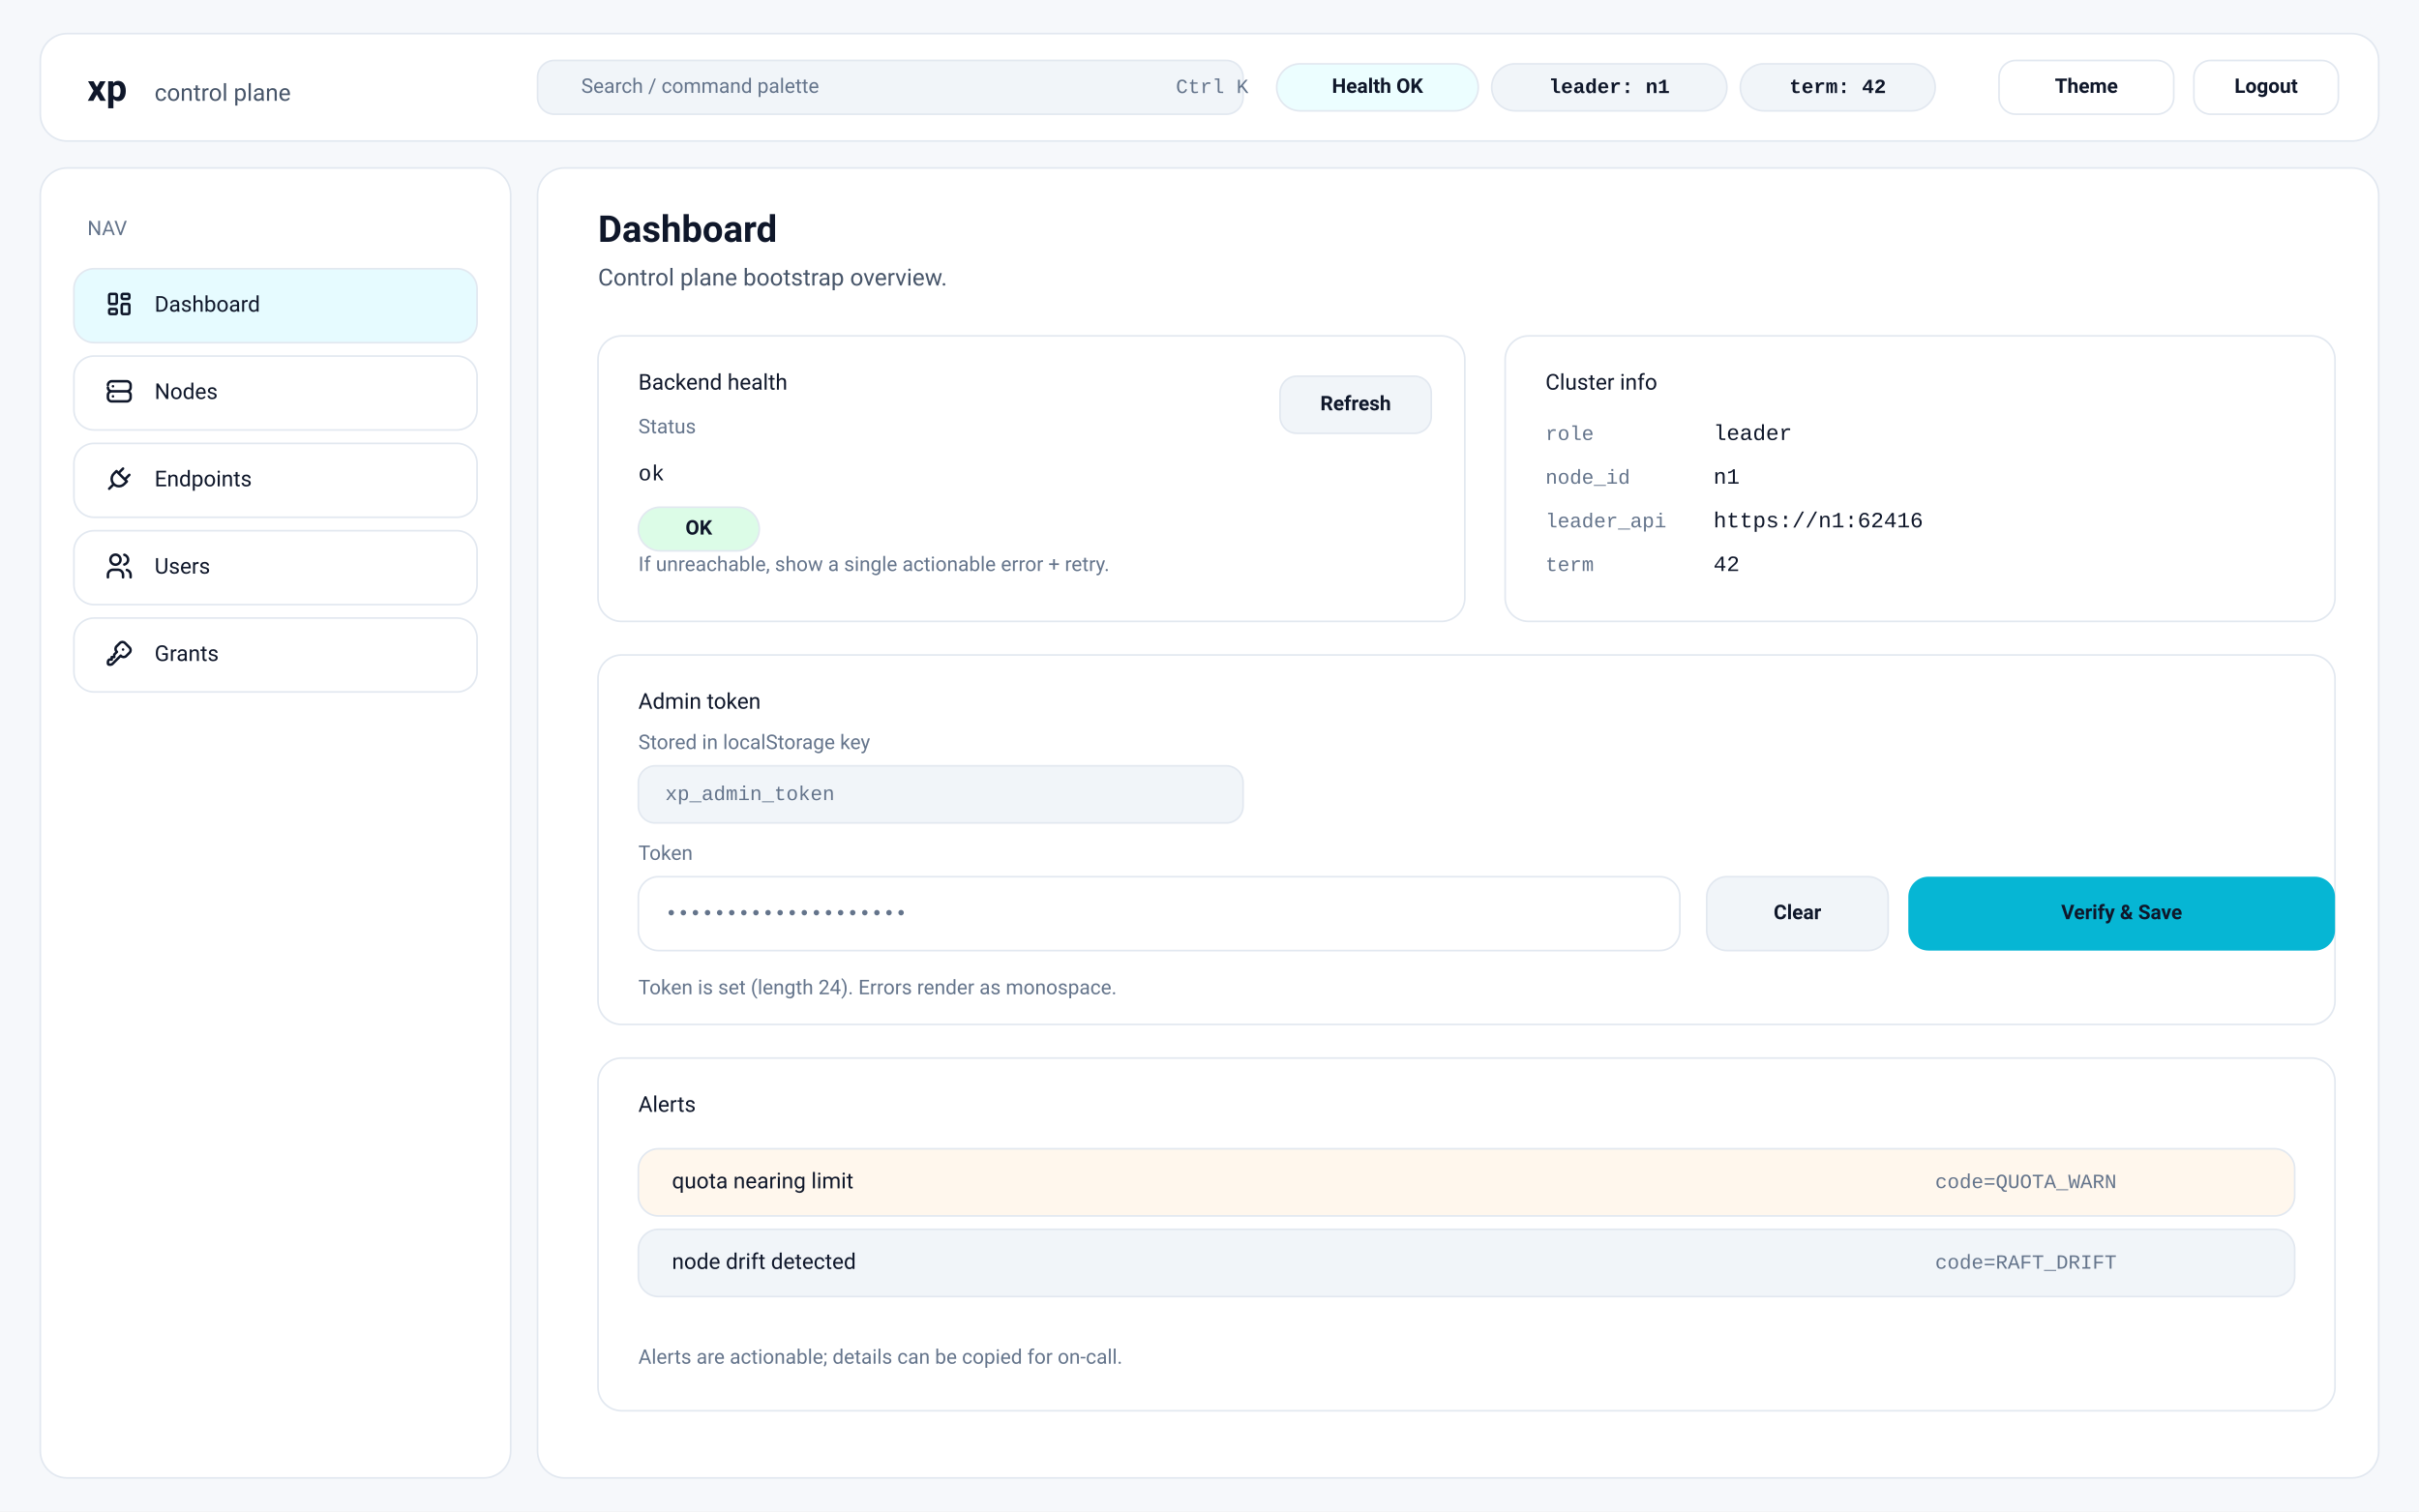
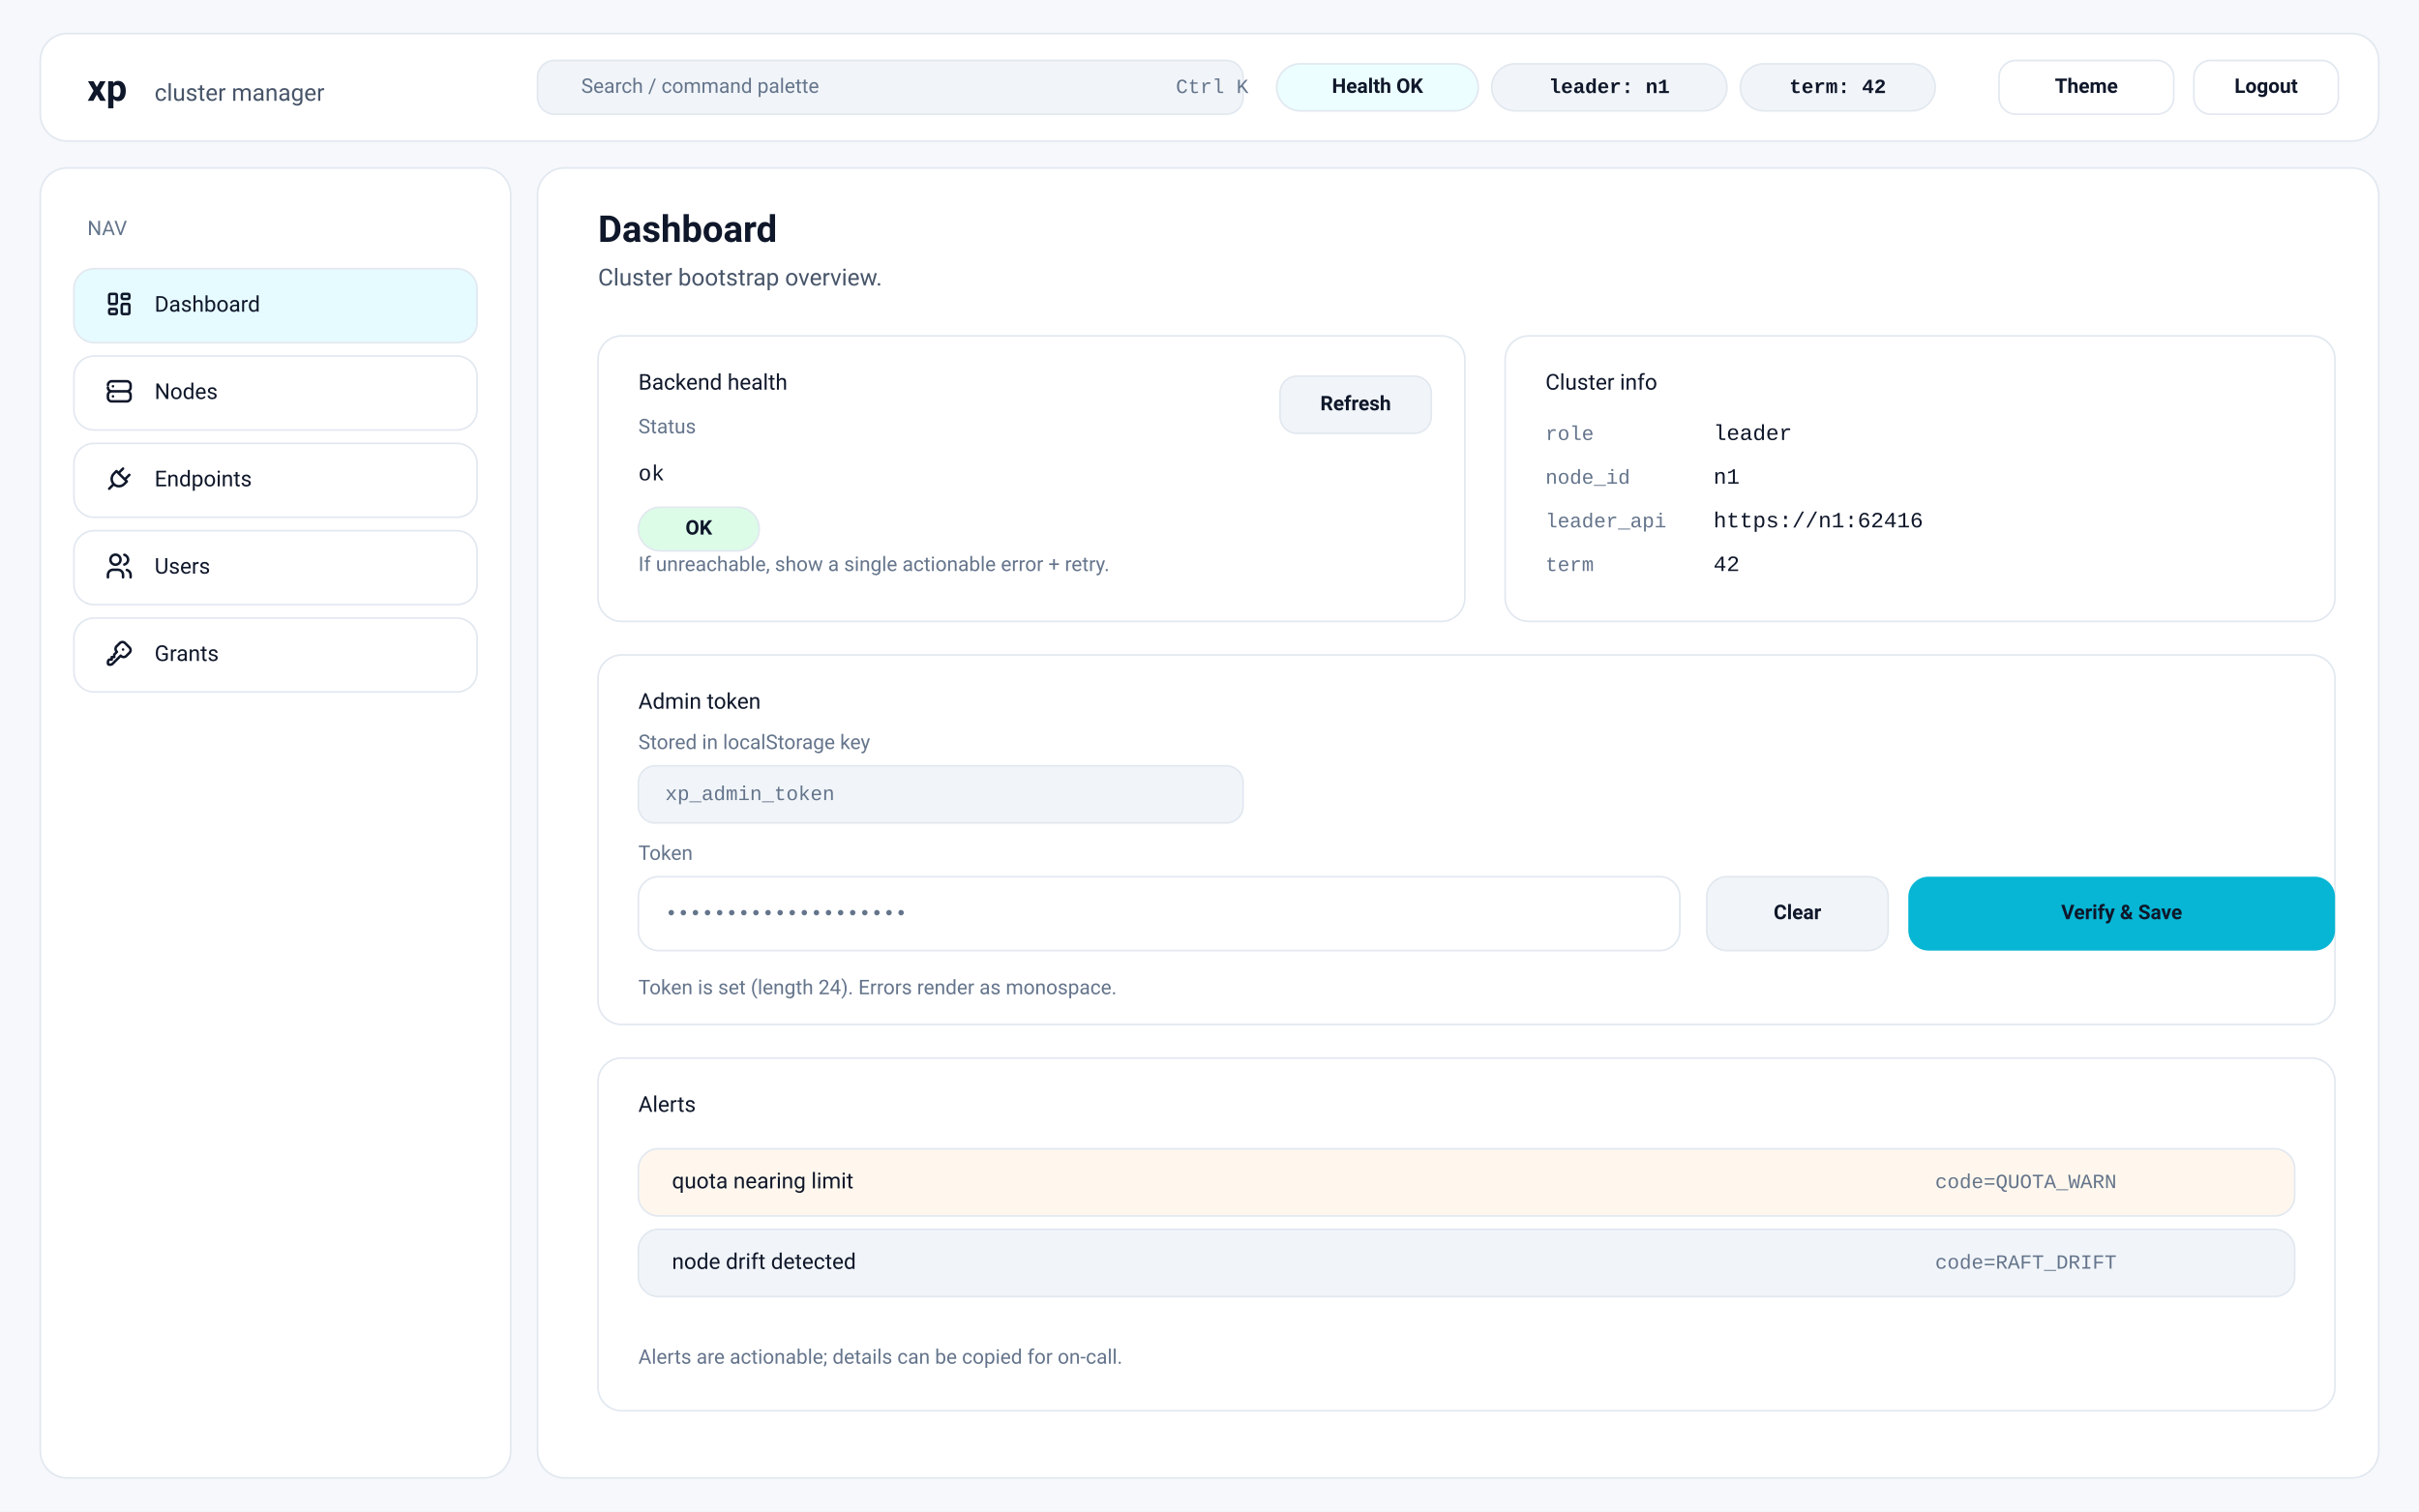
<svg xmlns="http://www.w3.org/2000/svg" width="1440" height="900" viewBox="0 0 1440 900">
  <defs>
    <style>
      .sans { font-family: ui-sans-serif, system-ui, -apple-system, "Segoe UI", Roboto, Helvetica, Arial; }
      .mono { font-family: ui-monospace, SFMono-Regular, Menlo, Monaco, Consolas, "Liberation Mono", "Courier New", monospace; }
      .t0 { font-size: 22px; font-weight: 750; fill: #0f172a; }
      .t1 { font-size: 14px; fill: #475569; }
      .t2 { font-size: 12px; fill: #64748b; }
      .t3 { font-size: 13px; fill: #0f172a; }
      .chip { font-size: 12px; font-weight: 650; fill: #0f172a; }
      .btn { font-size: 12px; font-weight: 750; fill: #0f172a; }
      .stroke { stroke: #e2e8f0; }
      .ico { fill: none; stroke: currentColor; stroke-linecap: round; stroke-linejoin: round; stroke-width: 2; }
    </style>
  </defs>
  <rect x="0" y="0" width="1440" height="900" fill="#f6f8fb" />
  <rect x="24" y="20" width="1392" height="64" rx="16" fill="#ffffff" class="stroke" stroke-width="1" />
  <text x="52" y="60" class="sans t0">xp</text>
-   <text x="92" y="60" class="sans t1">control plane</text>
+   <text x="92" y="60" class="sans t1">cluster manager</text>
  <rect x="320" y="36" width="420" height="32" rx="10" fill="#f1f5f9" class="stroke" stroke-width="1" />
  <text x="346" y="52" class="sans t2" dominant-baseline="middle">Search / command palette</text>
  <text x="700" y="52" class="mono t2" dominant-baseline="middle">Ctrl K</text>
  <rect x="760" y="38" width="120" height="28" rx="14" fill="#ecfeff" class="stroke" stroke-width="1" />
  <text x="820" y="52" class="sans chip" text-anchor="middle" dominant-baseline="middle">Health OK</text>
  <rect x="888" y="38" width="140" height="28" rx="14" fill="#f1f5f9" class="stroke" stroke-width="1" />
  <text x="958" y="52" class="mono chip" text-anchor="middle" dominant-baseline="middle">leader: n1</text>
  <rect x="1036" y="38" width="116" height="28" rx="14" fill="#f1f5f9" class="stroke" stroke-width="1" />
  <text x="1094" y="52" class="mono chip" text-anchor="middle" dominant-baseline="middle">term: 42</text>
  <rect x="1190" y="36" width="104" height="32" rx="10" fill="#ffffff" class="stroke" stroke-width="1" />
  <text x="1242" y="52" class="sans btn" text-anchor="middle" dominant-baseline="middle">Theme</text>
  <rect x="1306" y="36" width="86" height="32" rx="10" fill="#ffffff" class="stroke" stroke-width="1" />
  <text x="1349" y="52" class="sans btn" text-anchor="middle" dominant-baseline="middle">Logout</text>
  <rect x="24" y="100" width="280" height="780" rx="16" fill="#ffffff" class="stroke" stroke-width="1" />
  <text x="52" y="140" class="sans t2">NAV</text>
  <rect x="44" y="160" width="240" height="44" rx="12" fill="#e6fbff" class="stroke" stroke-width="1" />
  <g class="ico" style="color:#0f172a" transform="translate(62 172) scale(.75)">
    <path d="M5 4h4a1 1 0 0 1 1 1v6a1 1 0 0 1-1 1H5a1 1 0 0 1-1-1V5a1 1 0 0 1 1-1m0 12h4a1 1 0 0 1 1 1v2a1 1 0 0 1-1 1H5a1 1 0 0 1-1-1v-2a1 1 0 0 1 1-1m10-4h4a1 1 0 0 1 1 1v6a1 1 0 0 1-1 1h-4a1 1 0 0 1-1-1v-6a1 1 0 0 1 1-1m0-8h4a1 1 0 0 1 1 1v2a1 1 0 0 1-1 1h-4a1 1 0 0 1-1-1V5a1 1 0 0 1 1-1" />
  </g>
  <text x="92" y="182" class="sans t3" dominant-baseline="middle">Dashboard</text>
  <rect x="44" y="212" width="240" height="44" rx="12" fill="#ffffff" class="stroke" stroke-width="1" />
  <g class="ico" style="color:#0f172a" transform="translate(62 224) scale(.75)">
    <path d="M3 7a3 3 0 0 1 3-3h12a3 3 0 0 1 3 3v2a3 3 0 0 1-3 3H6a3 3 0 0 1-3-3m0 6a3 3 0 0 1 3-3h12a3 3 0 0 1 3 3v2a3 3 0 0 1-3 3H6a3 3 0 0 1-3-3zm4-7v.01M7 16v.01" />
  </g>
  <text x="92" y="234" class="sans t3" dominant-baseline="middle">Nodes</text>
  <rect x="44" y="264" width="240" height="44" rx="12" fill="#ffffff" class="stroke" stroke-width="1" />
  <g class="ico" style="color:#0f172a" transform="translate(62 276) scale(.75)">
    <path d="M9.785 6L18 14.215l-2.054 2.054a5.81 5.81 0 1 1-8.215-8.215zM4 20l3.5-3.5M15 4l-3.5 3.5M20 9l-3.5 3.5" />
  </g>
  <text x="92" y="286" class="sans t3" dominant-baseline="middle">Endpoints</text>
  <rect x="44" y="316" width="240" height="44" rx="12" fill="#ffffff" class="stroke" stroke-width="1" />
  <g class="ico" style="color:#0f172a" transform="translate(62 328) scale(.75)">
    <path d="M5 7a4 4 0 1 0 8 0a4 4 0 1 0-8 0M3 21v-2a4 4 0 0 1 4-4h4a4 4 0 0 1 4 4v2m1-17.87a4 4 0 0 1 0 7.75M21 21v-2a4 4 0 0 0-3-3.85" />
  </g>
  <text x="92" y="338" class="sans t3" dominant-baseline="middle">Users</text>
  <rect x="44" y="368" width="240" height="44" rx="12" fill="#ffffff" class="stroke" stroke-width="1" />
  <g class="ico" style="color:#0f172a" transform="translate(62 380) scale(.75)">
    <path d="m16.555 3.843l3.602 3.602a2.877 2.877 0 0 1 0 4.069l-2.643 2.643a2.877 2.877 0 0 1-4.069 0l-.301-.301l-6.558 6.558a2 2 0 0 1-1.239.578L5.172 21H4a1 1 0 0 1-.993-.883L3 20v-1.172a2 2 0 0 1 .467-1.284l.119-.13L4 17h2v-2h2v-2l2.144-2.144l-.301-.301a2.877 2.877 0 0 1 0-4.069l2.643-2.643a2.877 2.877 0 0 1 4.069 0M15 9h.01" />
  </g>
  <text x="92" y="390" class="sans t3" dominant-baseline="middle">Grants</text>
  <rect x="320" y="100" width="1096" height="780" rx="16" fill="#ffffff" class="stroke" stroke-width="1" />
  <text x="356" y="144" class="sans t0">Dashboard</text>
-   <text x="356" y="170" class="sans t1">Control plane bootstrap overview.</text>
+   <text x="356" y="170" class="sans t1">Cluster bootstrap overview.</text>
  <rect x="356" y="200" width="516" height="170" rx="14" fill="#ffffff" class="stroke" stroke-width="1" />
  <text x="380" y="232" class="sans t3">Backend health</text>
  <text x="380" y="258" class="sans t2">Status</text>
  <text x="380" y="286" class="mono t3">ok</text>
  <rect x="380" y="302" width="72" height="26" rx="13" fill="#dcfce7" class="stroke" stroke-width="1" />
  <text x="416" y="315" class="sans chip" text-anchor="middle" dominant-baseline="middle">OK</text>
  <rect x="762" y="224" width="90" height="34" rx="10" fill="#f1f5f9" class="stroke" stroke-width="1" />
  <text x="807" y="241" class="sans btn" text-anchor="middle" dominant-baseline="middle">Refresh</text>
  <text x="380" y="340" class="sans t2">If unreachable, show a single actionable error + retry.</text>
  <rect x="896" y="200" width="494" height="170" rx="14" fill="#ffffff" class="stroke" stroke-width="1" />
  <text x="920" y="232" class="sans t3">Cluster info</text>
  <text x="920" y="262" class="mono t2">role</text>
  <text x="1020" y="262" class="mono t3">leader</text>
  <text x="920" y="288" class="mono t2">node_id</text>
  <text x="1020" y="288" class="mono t3">n1</text>
  <text x="920" y="314" class="mono t2">leader_api</text>
  <text x="1020" y="314" class="mono t3">https://n1:62416</text>
  <text x="920" y="340" class="mono t2">term</text>
  <text x="1020" y="340" class="mono t3">42</text>
  <rect x="356" y="390" width="1034" height="220" rx="14" fill="#ffffff" class="stroke" stroke-width="1" />
  <text x="380" y="422" class="sans t3">Admin token</text>
  <text x="380" y="446" class="sans t2">Stored in localStorage key</text>
  <rect x="380" y="456" width="360" height="34" rx="10" fill="#f1f5f9" class="stroke" stroke-width="1" />
  <text x="396" y="473" class="mono t2" dominant-baseline="middle">xp_admin_token</text>
  <text x="380" y="512" class="sans t2">Token</text>
  <rect x="380" y="522" width="620" height="44" rx="12" fill="#ffffff" class="stroke" stroke-width="1" />
  <text x="396" y="544" class="mono t2" dominant-baseline="middle">••••••••••••••••••••</text>
  <rect x="1016" y="522" width="108" height="44" rx="12" fill="#f1f5f9" class="stroke" stroke-width="1" />
  <text x="1070" y="544" class="sans btn" text-anchor="middle" dominant-baseline="middle">Clear</text>
  <rect x="1136" y="522" width="254" height="44" rx="12" fill="#06b6d4" />
  <text x="1263" y="544" class="sans btn" fill="#062a30" text-anchor="middle" dominant-baseline="middle">Verify &amp; Save</text>
  <text x="380" y="592" class="sans t2">Token is set (length 24). Errors render as monospace.</text>
  <rect x="356" y="630" width="1034" height="210" rx="14" fill="#ffffff" class="stroke" stroke-width="1" />
  <text x="380" y="662" class="sans t3">Alerts</text>
  <rect x="380" y="684" width="986" height="40" rx="12" fill="#fff7ed" class="stroke" stroke-width="1" />
  <text x="400" y="704" class="sans t3" dominant-baseline="middle">quota nearing limit</text>
  <text x="1260" y="704" class="mono t2" text-anchor="end" dominant-baseline="middle">code=QUOTA_WARN</text>
  <rect x="380" y="732" width="986" height="40" rx="12" fill="#f1f5f9" class="stroke" stroke-width="1" />
  <text x="400" y="752" class="sans t3" dominant-baseline="middle">node drift detected</text>
  <text x="1260" y="752" class="mono t2" text-anchor="end" dominant-baseline="middle">code=RAFT_DRIFT</text>
  <text x="380" y="812" class="sans t2">Alerts are actionable; details can be copied for on-call.</text>
</svg>
